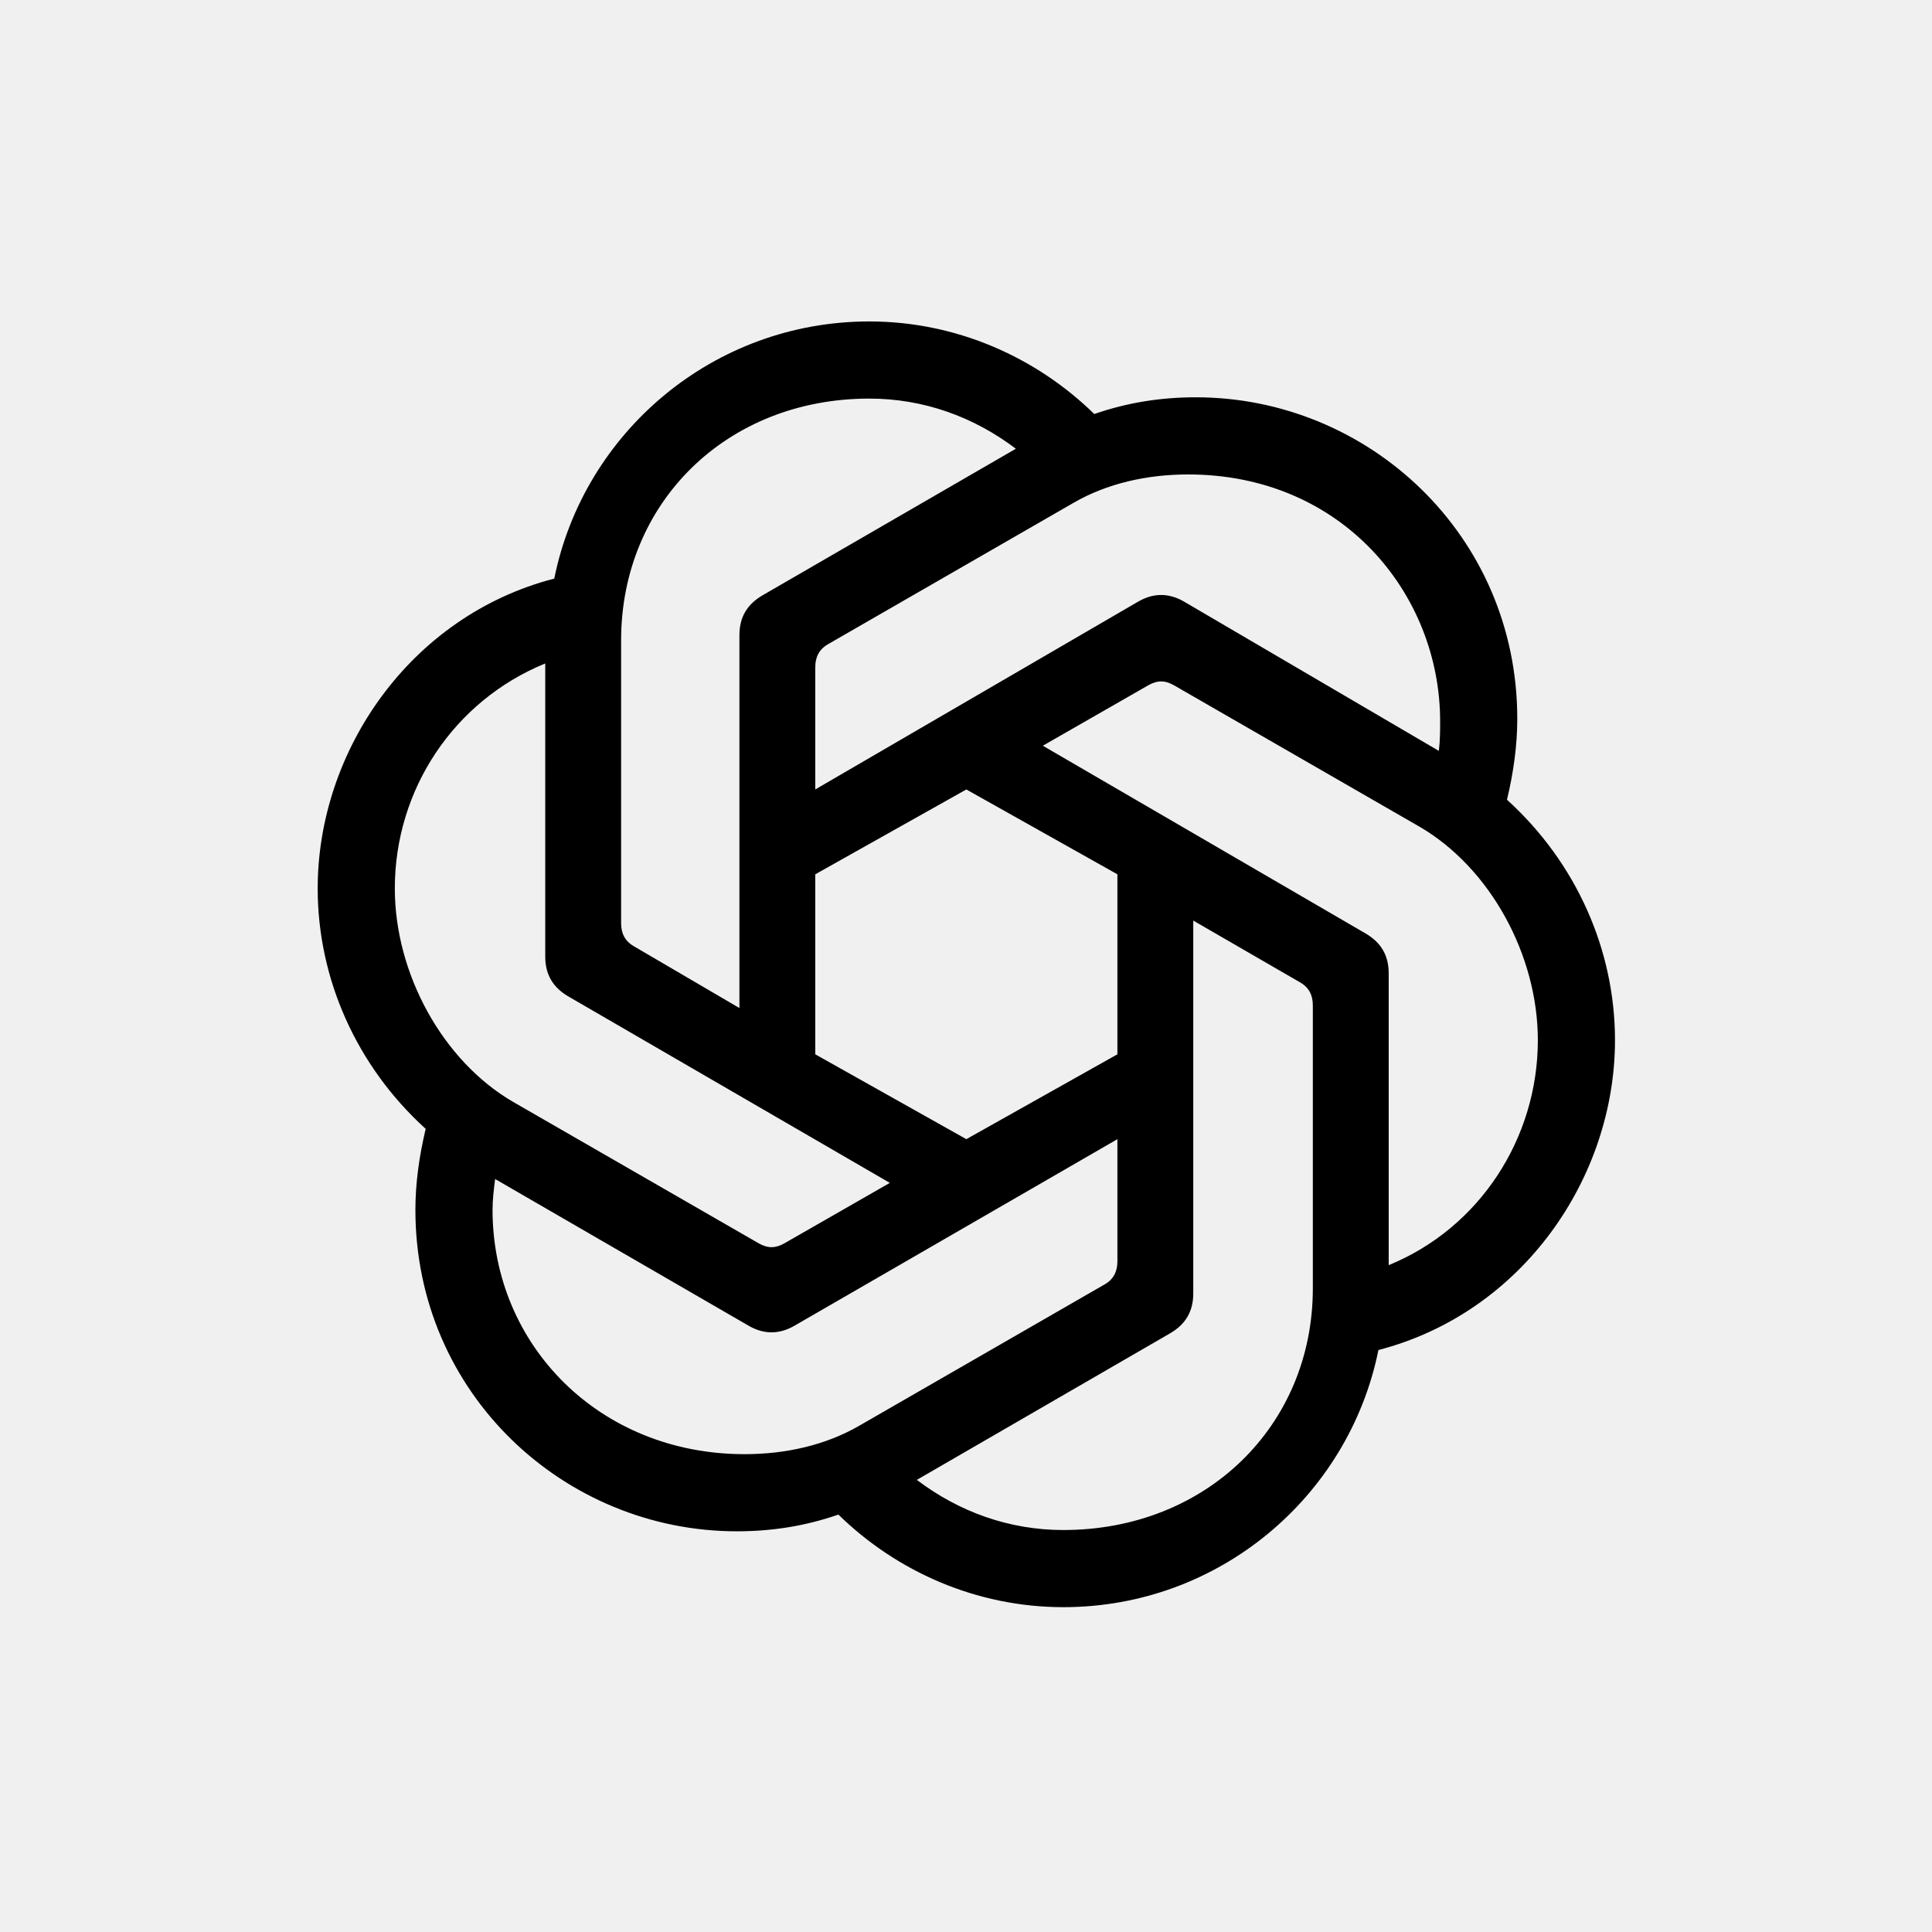
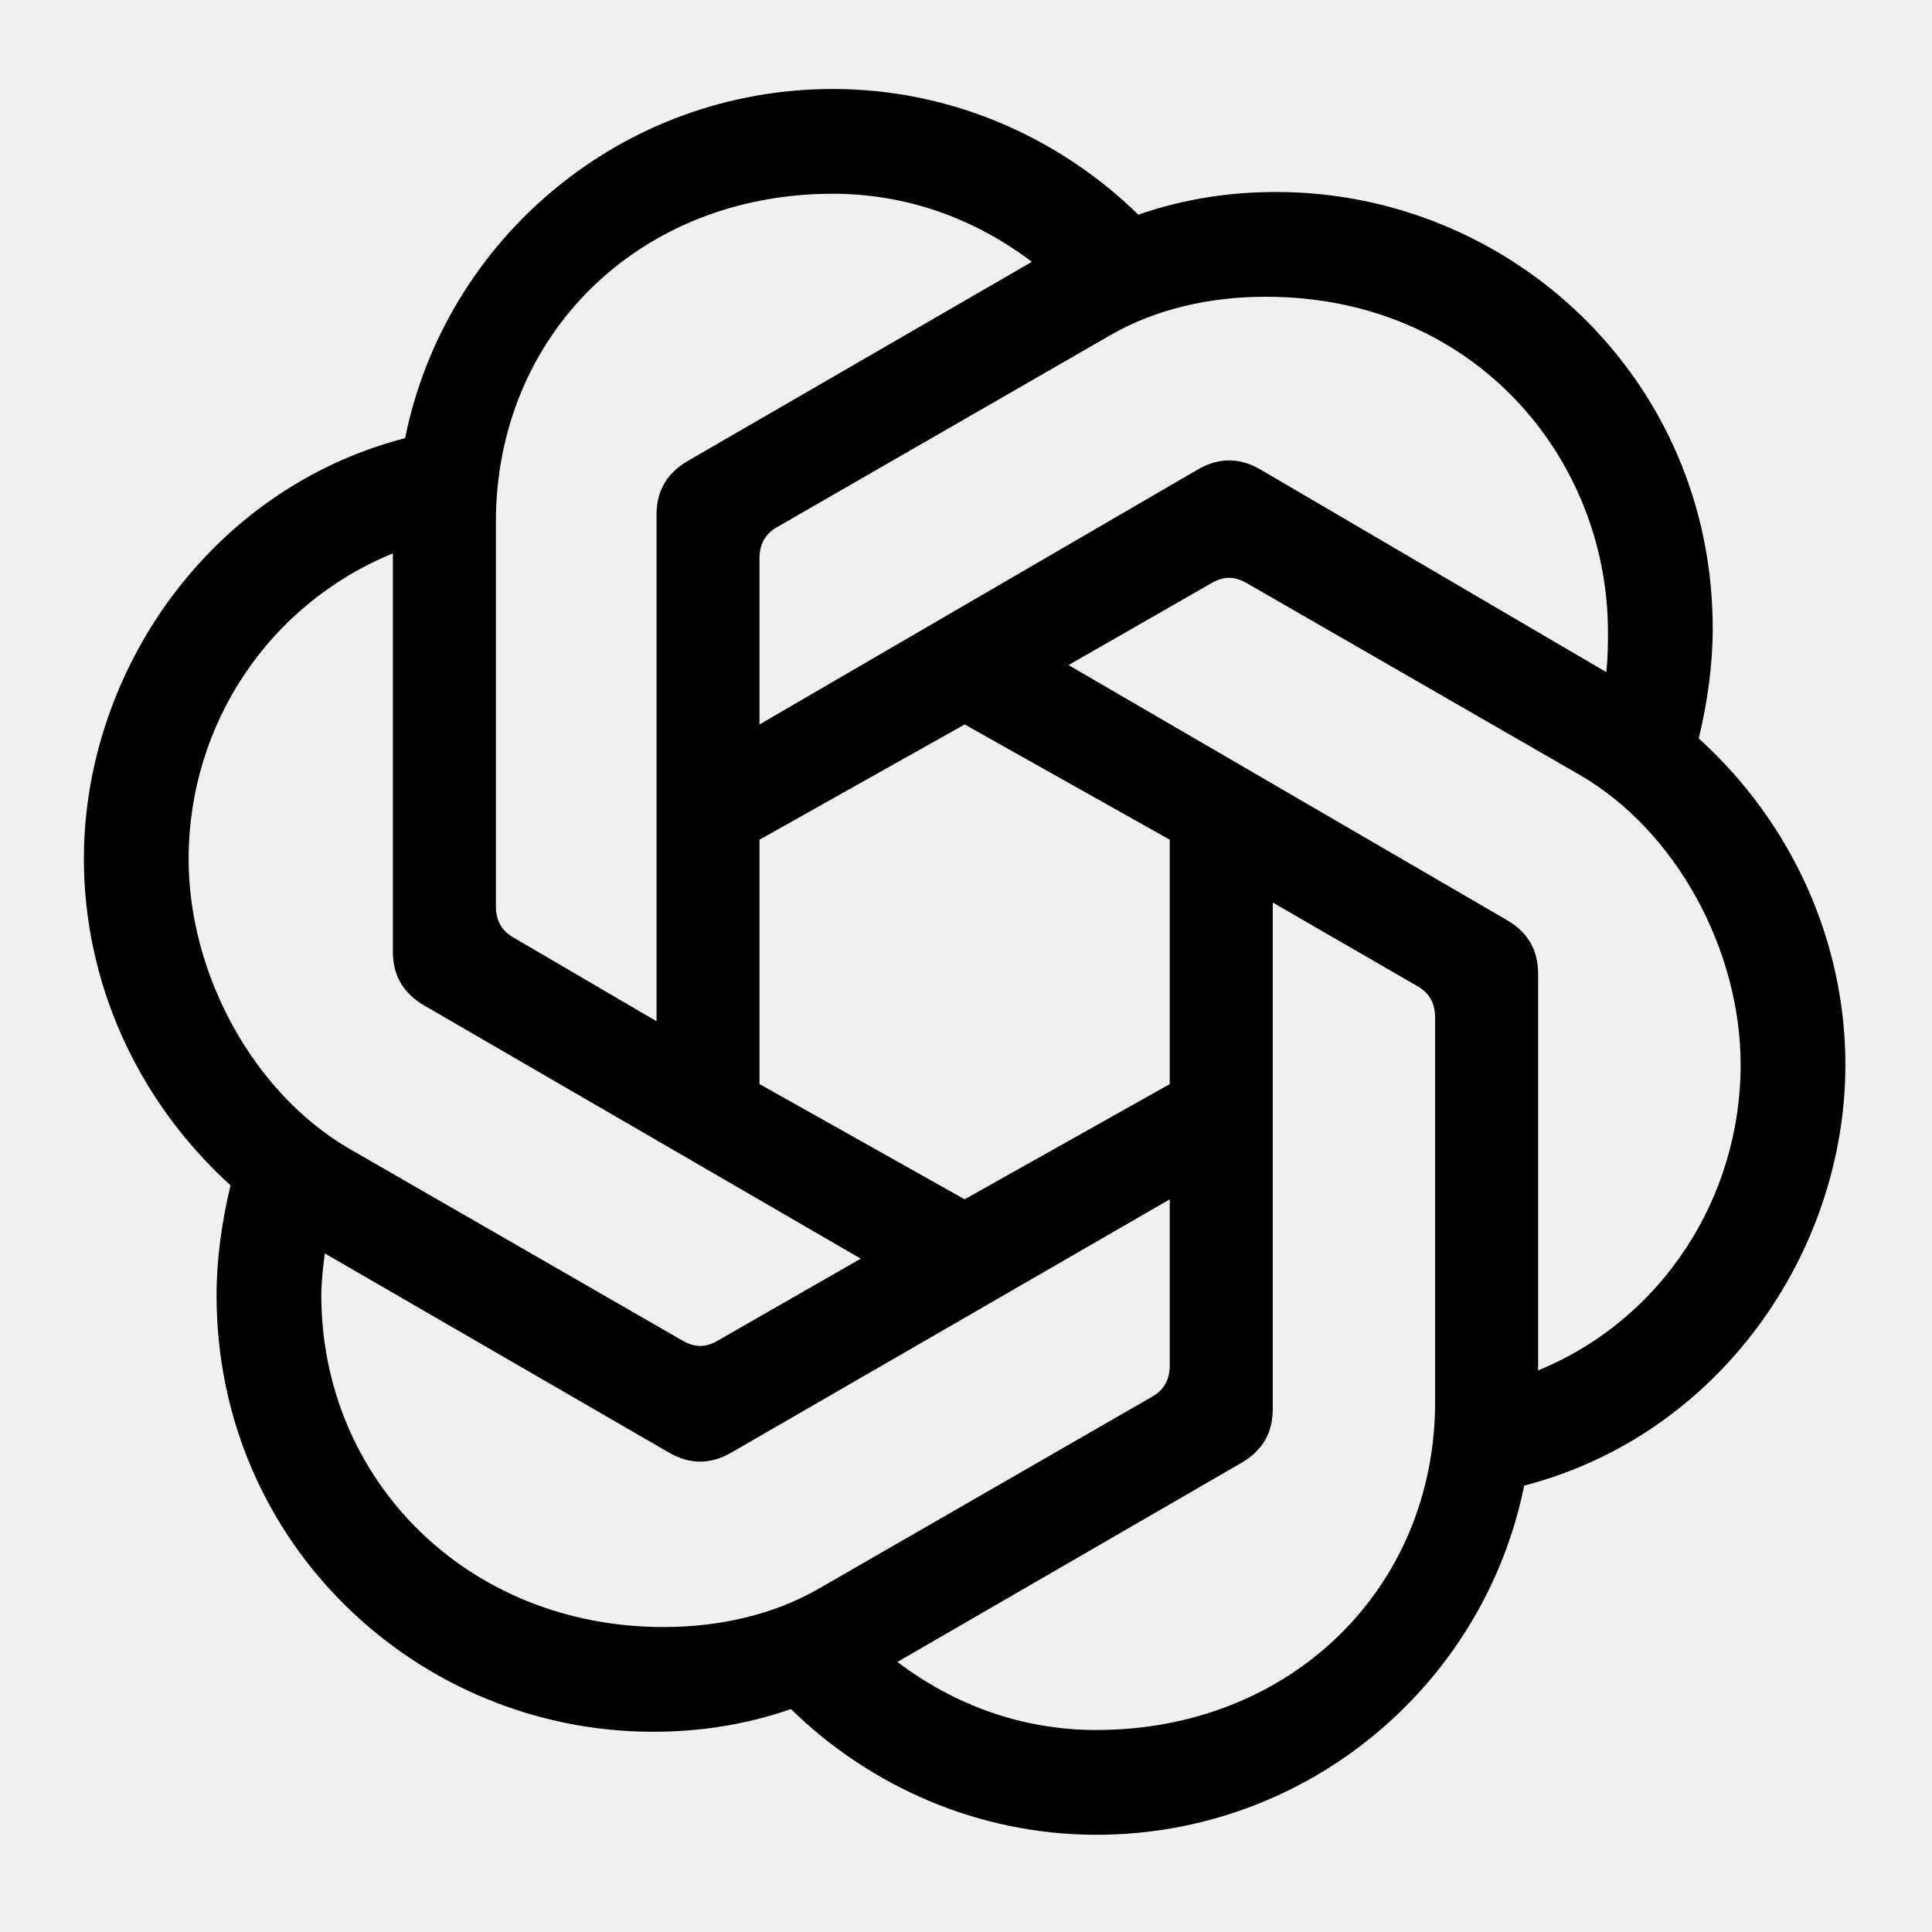
- <svg xmlns="http://www.w3.org/2000/svg" width="721" height="721" viewBox="0 0 721 721" fill="none">
+ <svg xmlns="http://www.w3.org/2000/svg" width="731" height="731" viewBox="95.5 95.5 531 531" fill="none">
  <g clip-path="url(#clip0_1637_2934)">
    <g clip-path="url(#clip1_1637_2934)">
      <path d="M304.246 294.611V249.028C304.246 245.189 305.687 242.309 309.044 240.392L400.692 187.612C413.167 180.415 428.042 177.058 443.394 177.058C500.971 177.058 537.44 221.682 537.44 269.182C537.44 272.54 537.44 276.379 536.959 280.218L441.954 224.558C436.197 221.201 430.437 221.201 424.68 224.558L304.246 294.611ZM518.245 472.145V363.224C518.245 356.505 515.364 351.707 509.608 348.349L389.174 278.296L428.519 255.743C431.877 253.826 434.757 253.826 438.115 255.743L529.762 308.523C556.154 323.879 573.905 356.505 573.905 388.171C573.905 424.636 552.315 458.225 518.245 472.141V472.145ZM275.937 376.182L236.592 353.152C233.235 351.235 231.794 348.354 231.794 344.515V238.956C231.794 187.617 271.139 148.749 324.4 148.749C344.555 148.749 363.264 155.468 379.102 167.463L284.578 222.164C278.822 225.521 275.942 230.319 275.942 237.039V376.186L275.937 376.182ZM360.626 425.122L304.246 393.455V326.283L360.626 294.616L417.002 326.283V393.455L360.626 425.122ZM396.852 570.989C376.698 570.989 357.989 564.27 342.151 552.276L436.674 497.574C442.431 494.217 445.311 489.419 445.311 482.699V343.552L485.138 366.582C488.495 368.499 489.936 371.379 489.936 375.219V480.778C489.936 532.117 450.109 570.985 396.852 570.985V570.989ZM283.134 463.99L191.486 411.211C165.094 395.854 147.343 363.229 147.343 331.562C147.343 294.616 169.415 261.509 203.48 247.593V356.991C203.48 363.71 206.361 368.508 212.117 371.866L332.074 441.437L292.729 463.99C289.372 465.907 286.491 465.907 283.134 463.99ZM277.859 542.68C223.639 542.68 183.813 501.895 183.813 451.514C183.813 447.675 184.294 443.836 184.771 439.997L279.295 494.698C285.051 498.056 290.812 498.056 296.568 494.698L417.002 425.127V470.71C417.002 474.549 415.562 477.429 412.204 479.346L320.557 532.126C308.081 539.323 293.206 542.68 277.854 542.68H277.859ZM396.852 599.776C454.911 599.776 503.37 558.513 514.41 503.812C568.149 489.896 602.696 439.515 602.696 388.176C602.696 354.587 588.303 321.962 562.392 298.45C564.791 288.373 566.231 278.296 566.231 268.224C566.231 199.611 510.571 148.267 446.274 148.267C433.322 148.267 420.846 150.184 408.37 154.505C386.775 133.392 357.026 119.958 324.4 119.958C266.342 119.958 217.883 161.22 206.843 215.921C153.104 229.837 118.557 280.218 118.557 331.557C118.557 365.146 132.95 397.771 158.861 421.283C156.462 431.36 155.022 441.437 155.022 451.51C155.022 520.123 210.682 571.466 274.978 571.466C287.931 571.466 300.407 569.549 312.883 565.228C334.473 586.341 364.222 599.776 396.852 599.776Z" fill="black" />
    </g>
  </g>
  <defs>
    <clipPath id="clip0_1637_2934">
      <rect width="720" height="720" fill="white" transform="translate(0.606934 0.0999756)" />
    </clipPath>
    <clipPath id="clip1_1637_2934">
      <rect width="484.139" height="479.818" fill="white" transform="translate(118.557 119.958)" />
    </clipPath>
  </defs>
</svg>
